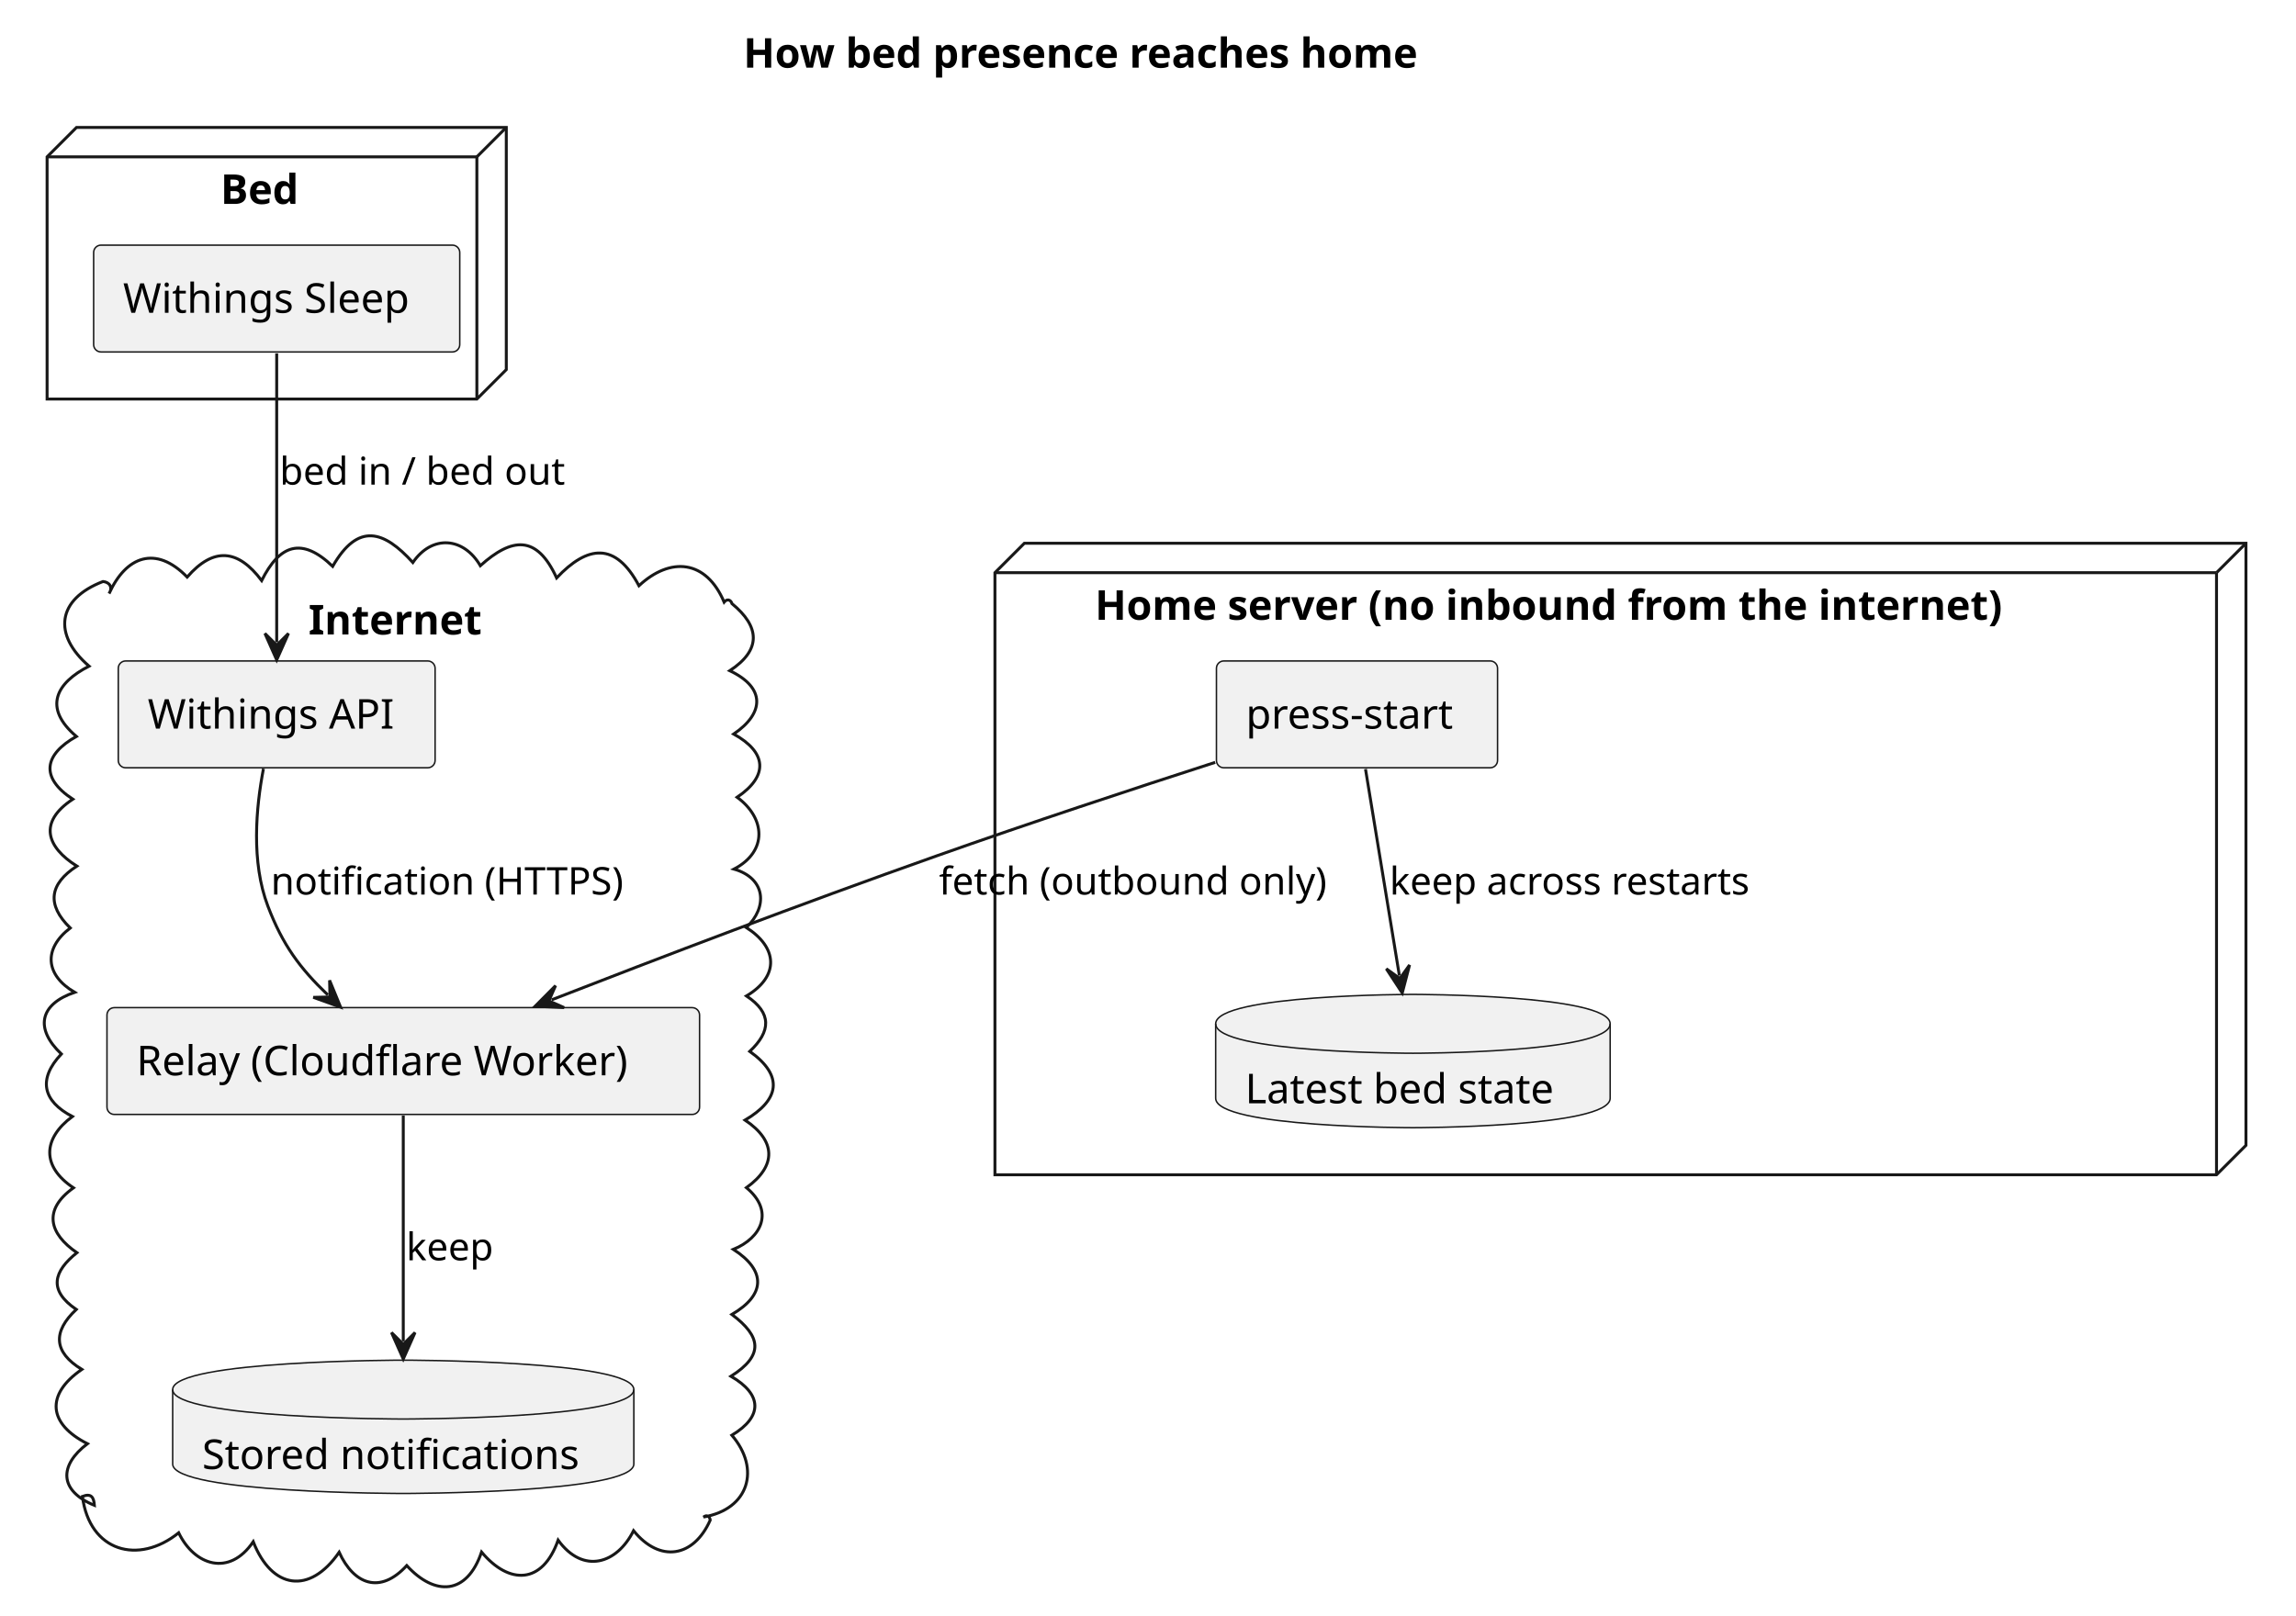
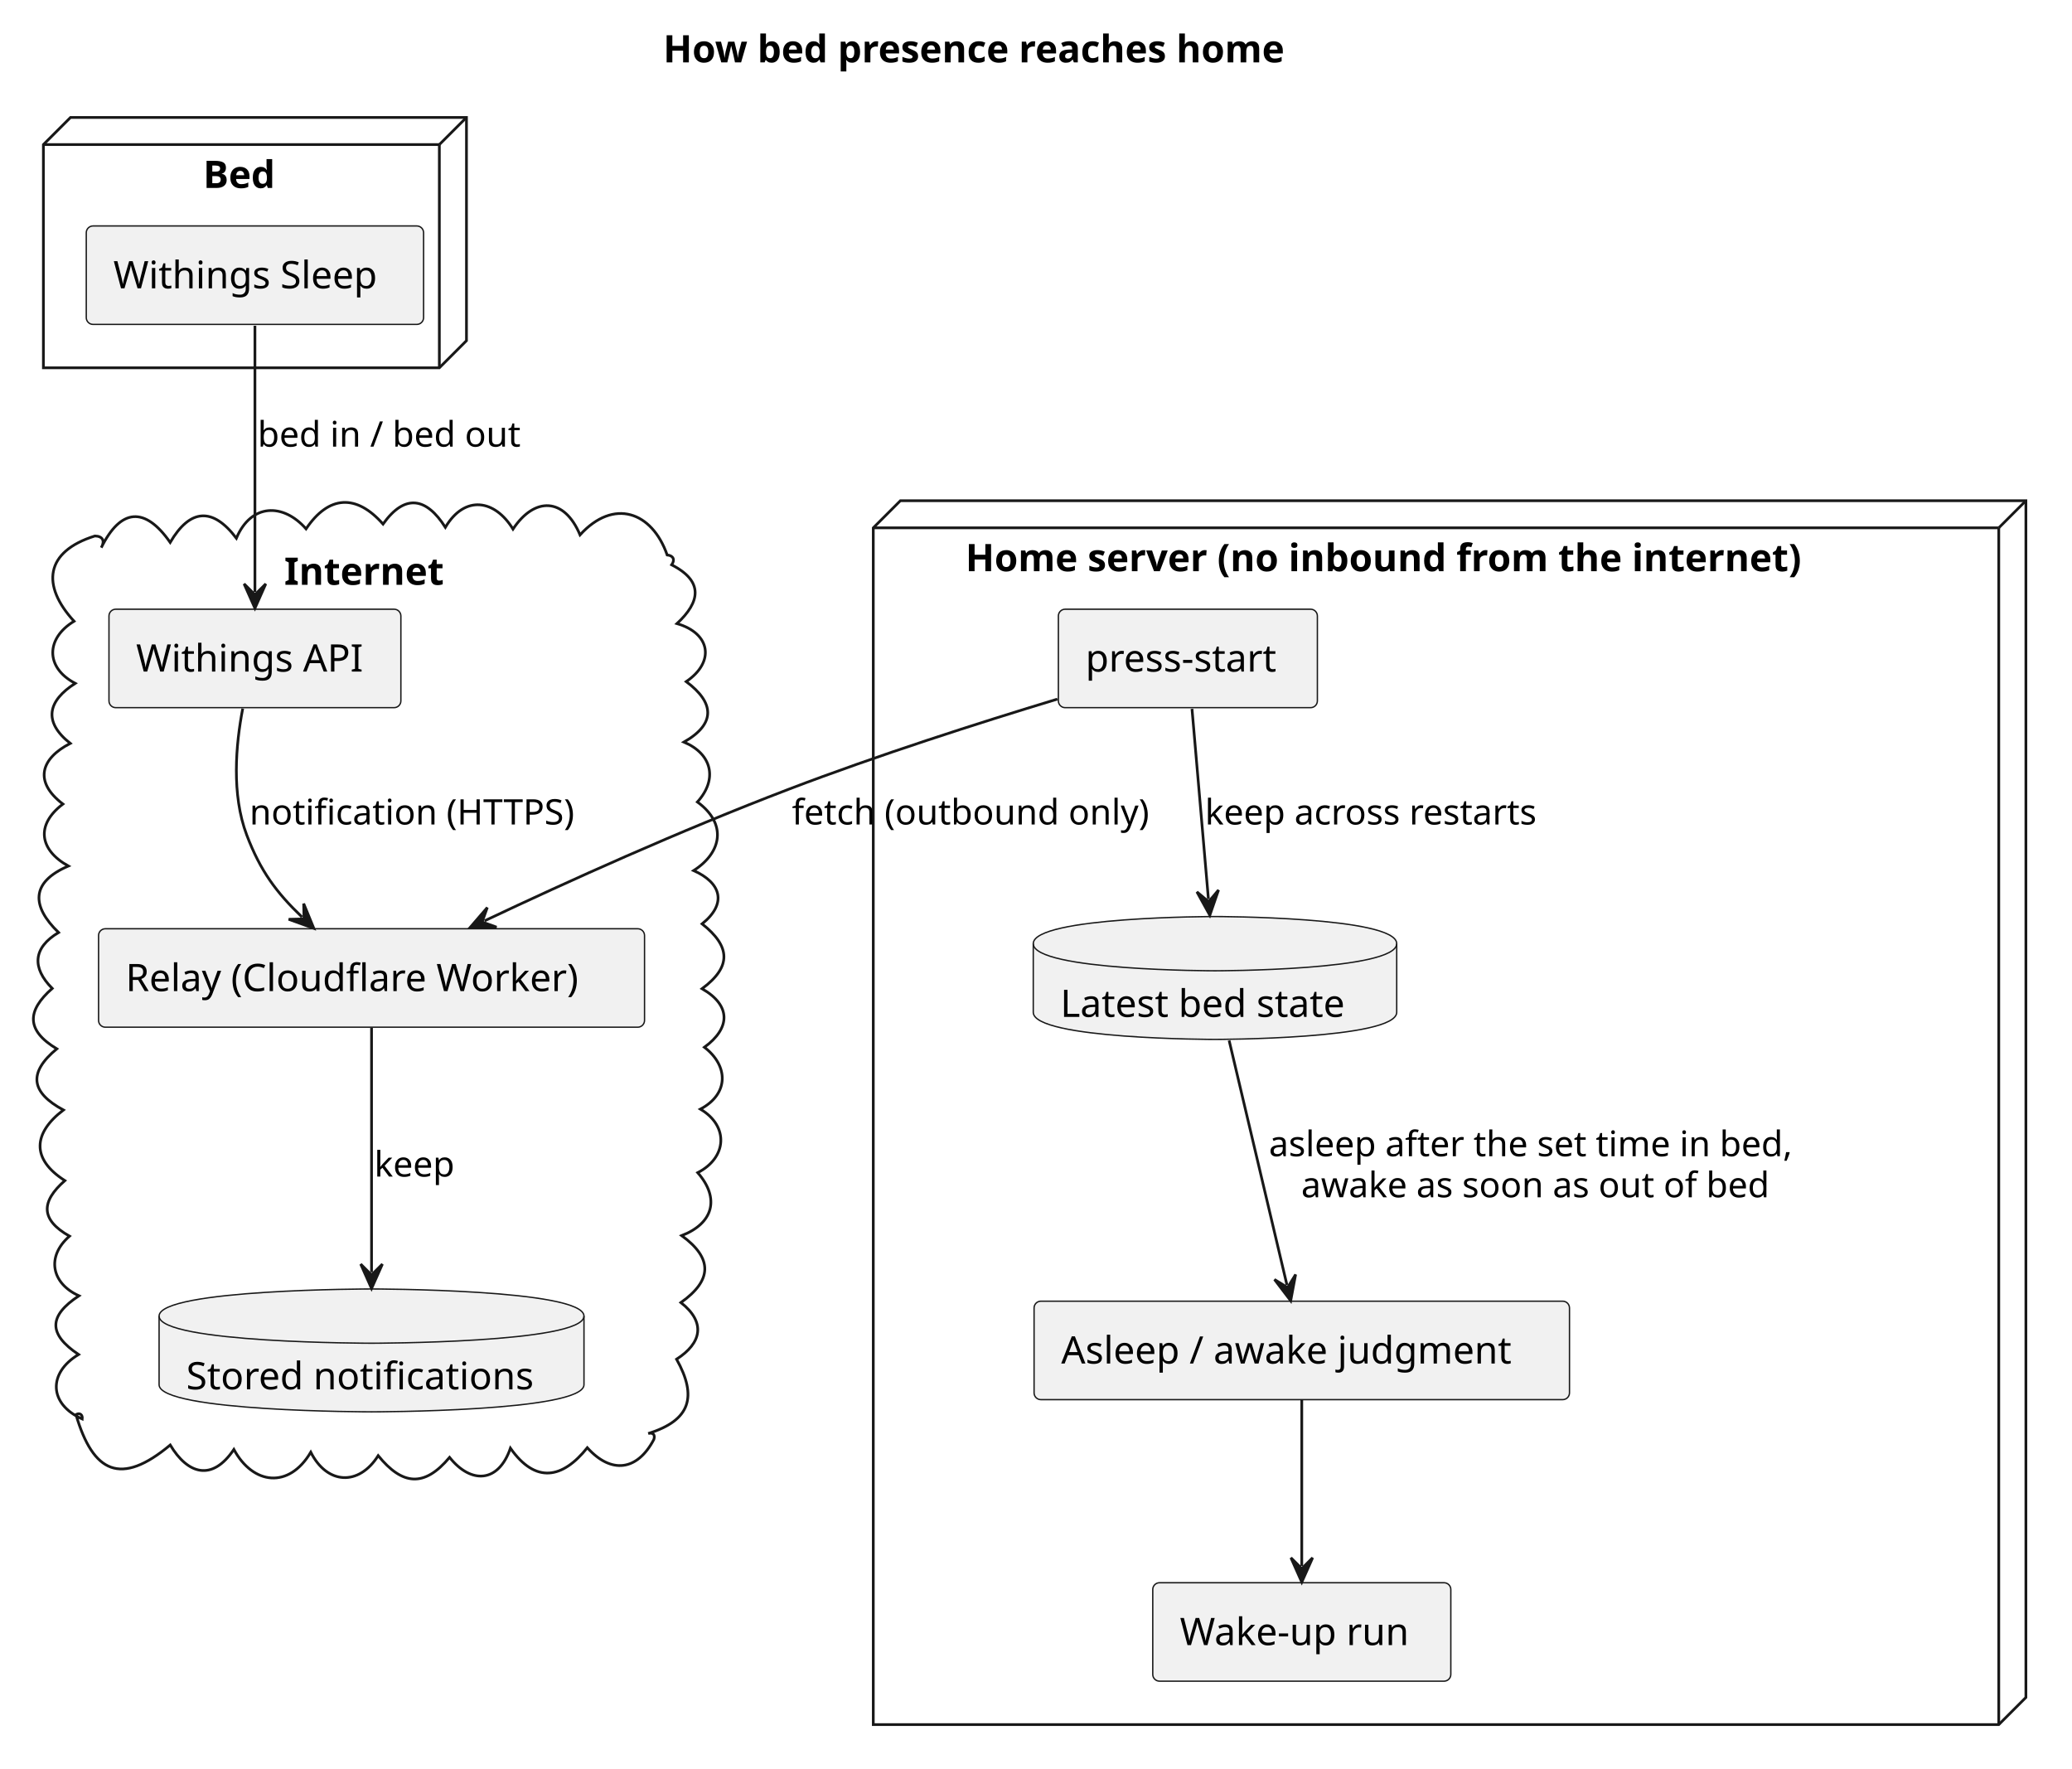
- <svg xmlns="http://www.w3.org/2000/svg" contentStyleType="text/css" data-diagram-type="DESCRIPTION" height="549px" preserveAspectRatio="none" style="width:780px;height:549px;background:#FFFFFF;" version="1.1" viewBox="0 0 780 549" width="780px" zoomAndPan="magnify">
+ <svg xmlns="http://www.w3.org/2000/svg" contentStyleType="text/css" data-diagram-type="DESCRIPTION" height="652px" preserveAspectRatio="none" style="width:764px;height:652px;background:#FFFFFF;" version="1.1" viewBox="0 0 764 652" width="764px" zoomAndPan="magnify">
  <defs />
  <g>
    <g class="title" data-source-line="1">
-       <text fill="#000000" font-family="sans-serif" font-size="14" font-weight="bold" lengthAdjust="spacing" textLength="260.921" x="252.54" y="22.995">How bed presence reaches home</text>
+       <text fill="#000000" font-family="sans-serif" font-size="14" font-weight="bold" lengthAdjust="spacing" textLength="260.921" x="244.54" y="22.995">How bed presence reaches home</text>
    </g>
    <g class="cluster" data-entity="Bed" data-source-line="5" data-uid="ent0002" id="cluster_Bed">
-       <polygon fill="none" points="16,53.297,26,43.297,172,43.297,172,125.597,162,135.597,16,135.597,16,53.297" style="stroke:#181818;stroke-width:1;" />
+       <polygon fill="none" points="16,53.297,26,43.297,172,43.297,172,125.587,162,135.587,16,135.587,16,53.297" style="stroke:#181818;stroke-width:1;" />
      <line style="stroke:#181818;stroke-width:1;" x1="162" x2="172" y1="53.297" y2="43.297" />
      <line style="stroke:#181818;stroke-width:1;" x1="16" x2="162" y1="53.297" y2="53.297" />
-       <line style="stroke:#181818;stroke-width:1;" x1="162" x2="162" y1="53.297" y2="135.597" />
+       <line style="stroke:#181818;stroke-width:1;" x1="162" x2="162" y1="53.297" y2="135.587" />
      <text fill="#000000" font-family="sans-serif" font-size="14" font-weight="bold" lengthAdjust="spacing" textLength="30.188" x="74.906" y="69.292">Bed</text>
    </g>
    <g class="cluster" data-entity="Internet" data-source-line="8" data-uid="ent0004" id="cluster_Internet">
-       <path d="M37.057,201.697 C42.771,189.067 52.873,185.087 63.584,196.087 C72.581,185.764 80.878,186.611 88.888,197.278 C94.988,185.102 102.445,182.305 113.017,192.442 C121.641,177.426 130.396,180.249 140.259,191.14 C146.826,181.566 157.523,182.537 163.175,192.228 C173.847,182.644 182.333,181.568 189.096,196.382 C199.56,185.286 209.071,184.026 217.065,199.029 C227.827,189.042 239.924,190.23 246,204.597 C246.958,203.43 248.23,203.689 248.674,205.125 C258.144,212.901 258.755,220.798 247.927,227.909 C260.055,233.661 259.752,242.27 249.264,249.428 C260.41,255.596 261.278,263.564 250.415,270.911 C259.97,277.918 260.957,289.224 249.365,295.322 C260.195,298.469 260.881,308.206 253.543,315.177 C264.148,321.918 264.943,331.637 253.597,338.428 C262.322,344.25 261.891,350.499 254.711,357.261 C266.469,365.679 264.679,373.787 253.119,380.615 C263.615,387.663 263.941,396.109 253.577,403.574 C263.137,411.544 258.754,420.606 249.157,424.537 C260.32,431.782 260.118,439.938 248.639,446.652 C258.581,454.154 259.615,460.474 248.328,467.662 C258.872,473.775 259.32,481.267 248.63,487.7 C258.425,499.112 254.477,512.833 239,515.487 C240.169,514.586 241.118,515.268 241.28,516.542 C235.641,529.253 224.142,531.135 215.234,520.132 C209.606,531.423 198.116,535.055 189.604,523.345 C184.306,538.437 172.98,538.597 163.594,527.389 C158.607,542.081 147.708,542.415 138.181,531.981 C129.102,541.914 120.195,538.355 115.216,527.459 C105.165,542.043 92.318,539.96 86.03,523.877 C77.876,535.895 66.093,531.969 60.7,520.854 C47.019,531.882 30.41,527.259 28,508.487 C31.057,507.318 31.875,508.841 32.068,511.517 C20.058,506.569 19.963,497.982 29.702,490.577 C16.467,483.895 15.294,473.946 27.802,465.327 C18.117,459.433 17.885,452.491 25.913,444.954 C16.315,438.403 18.208,432.028 26.125,425.669 C16.715,419.189 14.474,411.159 24.96,403.628 C14.1,396.402 14.44,386.949 24.583,379.396 C14.433,374.1 12.844,366.643 20.841,358.151 C11.764,349.548 13.396,341.25 25.366,337.19 C15.441,331.378 14.566,322.468 23.858,315.331 C15.739,307.384 16.786,300.386 26.112,294.309 C15.847,287.836 12.882,279.384 24.736,271.572 C13.461,264.182 15.033,256.373 25.949,250.245 C14.482,240.476 19.089,232.049 30.254,226.36 C17.896,215.697 19.3,203.63 35,197.597 C37.314,197.835 38.372,199.638 37.057,201.697" fill="none" style="stroke:#181818;stroke-width:1;" />
-       <text fill="#000000" font-family="sans-serif" font-size="14" font-weight="bold" lengthAdjust="spacing" textLength="64.422" x="104.789" y="215.592">Internet</text>
+       <path d="M37.338,201.898 C44.503,187.363 53.465,186.649 62.746,199.969 C70.033,187.575 78.348,186.804 87.16,198.417 C92.588,185.545 104.408,185.362 112.853,194.967 C121.225,182.538 131.39,182.041 141.231,193.198 C149.359,181.82 157.256,183.459 164.215,194.401 C171.447,182.257 182.531,184.222 189.155,195.061 C197.14,183.023 208.109,183.379 213.87,197.188 C226.272,183.574 240.417,188.591 246,204.587 C248.288,204.813 248.975,206.357 247.662,208.227 C259.583,214.336 258.167,221.933 249.618,229.892 C262.028,233.484 263.715,243.996 253.032,251.275 C263.321,258.953 264.152,266.721 252.202,273.571 C262.544,277.966 264.739,287.241 257.144,295.651 C268.046,303.591 266.308,314.16 255.773,320.938 C265.837,325.439 268.279,333.002 258.885,340.585 C269.27,348.813 269.94,356.276 258.874,364.495 C269.682,370.719 269.342,379.042 259.731,386.077 C268.671,392.95 268.825,403.273 258.26,408.889 C268.955,415.25 267.946,426.855 257.266,432.308 C265.612,441.864 262.928,451.022 251.365,455.515 C262.945,463.945 262.578,472.038 251.07,480.192 C260.404,487.553 258.691,495.135 249.471,501.077 C257.154,514.88 254.663,523.596 239,528.477 C240.787,527.986 241.687,528.939 241.077,530.694 C234.942,542.316 225.322,543.456 216.56,533.709 C207.415,545.124 197.497,547.084 188.205,533.878 C183.78,546.783 173.636,547.123 165.769,537.271 C156.368,548.489 148.313,547.512 139.445,536.636 C132.267,547.978 120.574,547.258 114.591,535.359 C106.552,548.952 93.319,547.416 86.235,534.343 C78.195,546.282 69.229,543.485 62.768,532.711 C44.55,547.913 34.33,543.07 28,521.477 C29.481,520.686 30.506,521.565 30.332,523.121 C18.018,517.656 17.605,506.168 28.968,499.344 C17.695,491.778 17.864,485.117 29.107,477.695 C18.986,473.134 16.962,463.254 25.622,455.715 C14.832,449.614 15.112,442.973 23.913,435.237 C11.393,427.241 12.242,417.687 23.383,409.209 C11.449,402.755 10.204,395.568 20.939,386.657 C9.673,379.887 9.774,372.718 19.262,364.387 C11.723,356.819 12.107,349.414 21.593,343.772 C11.709,334.203 11.109,325.302 25.205,319.267 C14.584,313.388 13.011,304.127 23.196,296.418 C12.384,288.178 14.99,279.66 25.905,274.052 C15.702,265.97 17.72,258.329 27.733,251.918 C16.575,246.064 16.945,235.28 27.305,229.023 C15.178,215.809 16.621,203.334 35,197.587 C37.944,197.665 38.75,199.459 37.338,201.898" fill="none" style="stroke:#181818;stroke-width:1;" />
+       <text fill="#000000" font-family="sans-serif" font-size="14" font-weight="bold" lengthAdjust="spacing" textLength="64.422" x="104.789" y="215.582">Internet</text>
    </g>
    <g class="cluster" data-entity="Home server .no inbound from the internet." data-source-line="13" data-uid="ent0008" id="cluster_Home server .no inbound from the internet.">
-       <polygon fill="none" points="338,194.597,348,184.597,763,184.597,763,389.187,753,399.187,338,399.187,338,194.597" style="stroke:#181818;stroke-width:1;" />
-       <line style="stroke:#181818;stroke-width:1;" x1="753" x2="763" y1="194.597" y2="184.597" />
-       <line style="stroke:#181818;stroke-width:1;" x1="338" x2="753" y1="194.597" y2="194.597" />
-       <line style="stroke:#181818;stroke-width:1;" x1="753" x2="753" y1="194.597" y2="399.187" />
-       <text fill="#000000" font-family="sans-serif" font-size="14" font-weight="bold" lengthAdjust="spacing" textLength="349.029" x="371.985" y="210.592">Home server (no inbound from the internet)</text>
+       <polygon fill="none" points="322,194.587,332,184.587,747,184.587,747,625.777,737,635.777,322,635.777,322,194.587" style="stroke:#181818;stroke-width:1;" />
+       <line style="stroke:#181818;stroke-width:1;" x1="737" x2="747" y1="194.587" y2="184.587" />
+       <line style="stroke:#181818;stroke-width:1;" x1="322" x2="737" y1="194.587" y2="194.587" />
+       <line style="stroke:#181818;stroke-width:1;" x1="737" x2="737" y1="194.587" y2="635.777" />
+       <text fill="#000000" font-family="sans-serif" font-size="14" font-weight="bold" lengthAdjust="spacing" textLength="349.029" x="355.985" y="210.582">Home server (no inbound from the internet)</text>
    </g>
    <g class="entity" data-entity="sensor" data-source-line="6" data-uid="ent0003" id="entity_sensor">
      <rect fill="#F1F1F1" height="36.297" rx="2.5" ry="2.5" style="stroke:#181818;stroke-width:0.5;" width="124.378" x="31.81" y="83.297" />
      <text fill="#000000" font-family="sans-serif" font-size="14" lengthAdjust="spacing" textLength="104.378" x="41.81" y="106.292">Withings Sleep</text>
    </g>
    <g class="entity" data-entity="withings" data-source-line="9" data-uid="ent0005" id="entity_withings">
-       <rect fill="#F1F1F1" height="36.297" rx="2.5" ry="2.5" style="stroke:#181818;stroke-width:0.5;" width="107.637" x="40.18" y="224.597" />
-       <text fill="#000000" font-family="sans-serif" font-size="14" lengthAdjust="spacing" textLength="87.637" x="50.18" y="247.592">Withings API</text>
+       <rect fill="#F1F1F1" height="36.297" rx="2.5" ry="2.5" style="stroke:#181818;stroke-width:0.5;" width="107.637" x="40.18" y="224.587" />
+       <text fill="#000000" font-family="sans-serif" font-size="14" lengthAdjust="spacing" textLength="87.637" x="50.18" y="247.582">Withings API</text>
    </g>
    <g class="entity" data-entity="relay" data-source-line="10" data-uid="ent0006" id="entity_relay">
-       <rect fill="#F1F1F1" height="36.297" rx="2.5" ry="2.5" style="stroke:#181818;stroke-width:0.5;" width="201.316" x="36.34" y="342.397" />
-       <text fill="#000000" font-family="sans-serif" font-size="14" lengthAdjust="spacing" textLength="181.316" x="46.34" y="365.392">Relay (Cloudflare Worker)</text>
+       <rect fill="#F1F1F1" height="36.297" rx="2.5" ry="2.5" style="stroke:#181818;stroke-width:0.5;" width="201.316" x="36.34" y="342.387" />
+       <text fill="#000000" font-family="sans-serif" font-size="14" lengthAdjust="spacing" textLength="181.316" x="46.34" y="365.382">Relay (Cloudflare Worker)</text>
    </g>
    <g class="entity" data-entity="store" data-source-line="11" data-uid="ent0007" id="entity_store">
-       <path d="M58.66,472.187 C58.66,462.187 136.995,462.187 136.995,462.187 C136.995,462.187 215.331,462.187 215.331,472.187 L215.331,497.484 C215.331,507.484 136.995,507.484 136.995,507.484 C136.995,507.484 58.66,507.484 58.66,497.484 L58.66,472.187" fill="#F1F1F1" style="stroke:#181818;stroke-width:0.5;" />
-       <path d="M58.66,472.187 C58.66,482.187 136.995,482.187 136.995,482.187 C136.995,482.187 215.331,482.187 215.331,472.187" fill="none" style="stroke:#181818;stroke-width:0.5;" />
-       <text fill="#000000" font-family="sans-serif" font-size="14" lengthAdjust="spacing" textLength="136.671" x="68.66" y="499.182">Stored notifications</text>
+       <path d="M58.66,485.187 C58.66,475.187 136.995,475.187 136.995,475.187 C136.995,475.187 215.331,475.187 215.331,485.187 L215.331,510.484 C215.331,520.484 136.995,520.484 136.995,520.484 C136.995,520.484 58.66,520.484 58.66,510.484 L58.66,485.187" fill="#F1F1F1" style="stroke:#181818;stroke-width:0.5;" />
+       <path d="M58.66,485.187 C58.66,495.187 136.995,495.187 136.995,495.187 C136.995,495.187 215.331,495.187 215.331,485.187" fill="none" style="stroke:#181818;stroke-width:0.5;" />
+       <text fill="#000000" font-family="sans-serif" font-size="14" lengthAdjust="spacing" textLength="136.671" x="68.66" y="512.182">Stored notifications</text>
    </g>
    <g class="entity" data-entity="app" data-source-line="14" data-uid="ent0009" id="entity_app">
-       <rect fill="#F1F1F1" height="36.297" rx="2.5" ry="2.5" style="stroke:#181818;stroke-width:0.5;" width="95.503" x="413.25" y="224.597" />
-       <text fill="#000000" font-family="sans-serif" font-size="14" lengthAdjust="spacing" textLength="75.503" x="423.25" y="247.592">press-start</text>
+       <rect fill="#F1F1F1" height="36.297" rx="2.5" ry="2.5" style="stroke:#181818;stroke-width:0.5;" width="95.503" x="390.25" y="224.587" />
+       <text fill="#000000" font-family="sans-serif" font-size="14" lengthAdjust="spacing" textLength="75.503" x="400.25" y="247.582">press-start</text>
    </g>
    <g class="entity" data-entity="state" data-source-line="15" data-uid="ent0010" id="entity_state">
-       <path d="M412.99,347.897 C412.99,337.897 479.998,337.897 479.998,337.897 C479.998,337.897 547.007,337.897 547.007,347.897 L547.007,373.194 C547.007,383.194 479.998,383.194 479.998,383.194 C479.998,383.194 412.99,383.194 412.99,373.194 L412.99,347.897" fill="#F1F1F1" style="stroke:#181818;stroke-width:0.5;" />
-       <path d="M412.99,347.897 C412.99,357.897 479.998,357.897 479.998,357.897 C479.998,357.897 547.007,357.897 547.007,347.897" fill="none" style="stroke:#181818;stroke-width:0.5;" />
-       <text fill="#000000" font-family="sans-serif" font-size="14" lengthAdjust="spacing" textLength="114.017" x="422.99" y="374.892">Latest bed state</text>
+       <path d="M380.99,347.887 C380.99,337.887 447.998,337.887 447.998,337.887 C447.998,337.887 515.007,337.887 515.007,347.887 L515.007,373.184 C515.007,383.184 447.998,383.184 447.998,383.184 C447.998,383.184 380.99,383.184 380.99,373.184 L380.99,347.887" fill="#F1F1F1" style="stroke:#181818;stroke-width:0.5;" />
+       <path d="M380.99,347.887 C380.99,357.887 447.998,357.887 447.998,357.887 C447.998,357.887 515.007,357.887 515.007,347.887" fill="none" style="stroke:#181818;stroke-width:0.5;" />
+       <text fill="#000000" font-family="sans-serif" font-size="14" lengthAdjust="spacing" textLength="114.017" x="390.99" y="374.882">Latest bed state</text>
    </g>
-     <g class="link" data-entity-1="sensor" data-entity-2="withings" data-source-line="18" data-uid="lnk11" id="link_sensor_withings">
-       <path d="M94,120.087 C94,146.887 94,191.537 94,218.247" fill="none" id="sensor-to-withings" style="stroke:#181818;stroke-width:1;" />
-       <polygon fill="#181818" points="94,224.247,98,215.247,94,219.247,90,215.247,94,224.247" style="stroke:#181818;stroke-width:1;" />
-       <text fill="#000000" font-family="sans-serif" font-size="13" lengthAdjust="spacing" textLength="103.054" x="95" y="164.664">bed in / bed out</text>
+     <g class="entity" data-entity="judge" data-source-line="16" data-uid="ent0011" id="entity_judge">
+       <rect fill="#F1F1F1" height="36.297" rx="2.5" ry="2.5" style="stroke:#181818;stroke-width:0.5;" width="197.42" x="381.29" y="479.687" />
+       <text fill="#000000" font-family="sans-serif" font-size="14" lengthAdjust="spacing" textLength="177.42" x="391.29" y="502.682">Asleep / awake judgment</text>
    </g>
-     <g class="link" data-entity-1="withings" data-entity-2="relay" data-source-line="19" data-uid="lnk12" id="link_withings_relay">
-       <path d="M89.5,261.217 C86.95,274.467 85.29,292.887 91,307.897 C96.04,321.137 101.875,328.999 111.375,338.089" fill="none" id="withings-to-relay" style="stroke:#181818;stroke-width:1;" />
-       <polygon fill="#181818" points="115.71,342.237,111.973,333.125,112.097,338.78,106.442,338.905,115.71,342.237" style="stroke:#181818;stroke-width:1;" />
-       <text fill="#000000" font-family="sans-serif" font-size="13" lengthAdjust="spacing" textLength="129.13" x="92" y="303.964">notification (HTTPS)</text>
+     <g class="entity" data-entity="run" data-source-line="17" data-uid="ent0012" id="entity_run">
+       <rect fill="#F1F1F1" height="36.297" rx="2.5" ry="2.5" style="stroke:#181818;stroke-width:0.5;" width="109.906" x="425.05" y="583.477" />
+       <text fill="#000000" font-family="sans-serif" font-size="14" lengthAdjust="spacing" textLength="89.906" x="435.05" y="606.472">Wake-up run</text>
    </g>
-     <g class="link" data-entity-1="relay" data-entity-2="store" data-source-line="20" data-uid="lnk13" id="link_relay_store">
-       <path d="M137,379.067 C137,400.857 137,432.087 137,455.797" fill="none" id="relay-to-store" style="stroke:#181818;stroke-width:1;" />
-       <polygon fill="#181818" points="137,461.797,141,452.797,137,456.797,133,452.797,137,461.797" style="stroke:#181818;stroke-width:1;" />
-       <text fill="#000000" font-family="sans-serif" font-size="13" lengthAdjust="spacing" textLength="31.776" x="138" y="428.254">keep</text>
+     <g class="link" data-entity-1="sensor" data-entity-2="withings" data-source-line="20" data-uid="lnk13" id="link_sensor_withings">
+       <path d="M94,120.087 C94,146.877 94,191.527 94,218.237" fill="none" id="sensor-to-withings" style="stroke:#181818;stroke-width:1;" />
+       <polygon fill="#181818" points="94,224.237,98,215.237,94,219.237,90,215.237,94,224.237" style="stroke:#181818;stroke-width:1;" />
+       <text fill="#000000" font-family="sans-serif" font-size="13" lengthAdjust="spacing" textLength="103.054" x="95" y="164.654">bed in / bed out</text>
    </g>
-     <g class="link" data-entity-1="app" data-entity-2="relay" data-source-line="21" data-uid="lnk14" id="link_app_relay">
-       <path d="M412.83,259.047 C385.01,268.027 349.42,279.767 318,290.897 C271.27,307.447 223.902,325.542 187.392,339.742" fill="none" id="app-to-relay" style="stroke:#181818;stroke-width:1;" />
-       <polygon fill="#181818" points="181.8,341.917,191.638,342.382,186.46,340.104,188.738,334.927,181.8,341.917" style="stroke:#181818;stroke-width:1;" />
-       <text fill="#000000" font-family="sans-serif" font-size="13" lengthAdjust="spacing" textLength="141.191" x="319" y="303.964">fetch (outbound only)</text>
+     <g class="link" data-entity-1="withings" data-entity-2="relay" data-source-line="21" data-uid="lnk14" id="link_withings_relay">
+       <path d="M89.5,261.217 C86.95,274.457 85.29,292.887 91,307.887 C96.04,321.127 101.877,328.986 111.377,338.086" fill="none" id="withings-to-relay" style="stroke:#181818;stroke-width:1;" />
+       <polygon fill="#181818" points="115.71,342.237,111.978,333.123,112.099,338.778,106.444,338.9,115.71,342.237" style="stroke:#181818;stroke-width:1;" />
+       <text fill="#000000" font-family="sans-serif" font-size="13" lengthAdjust="spacing" textLength="129.13" x="92" y="303.954">notification (HTTPS)</text>
    </g>
-     <g class="link" data-entity-1="app" data-entity-2="state" data-source-line="22" data-uid="lnk15" id="link_app_state">
-       <path d="M463.89,261.327 C467.23,281.707 471.769,309.376 475.399,331.506" fill="none" id="app-to-state" style="stroke:#181818;stroke-width:1;" />
-       <polygon fill="#181818" points="476.37,337.427,478.86,327.898,475.561,332.493,470.966,329.193,476.37,337.427" style="stroke:#181818;stroke-width:1;" />
-       <text fill="#000000" font-family="sans-serif" font-size="13" lengthAdjust="spacing" textLength="132.393" x="472.07" y="303.964">keep across restarts</text>
+     <g class="link" data-entity-1="relay" data-entity-2="store" data-source-line="22" data-uid="lnk15" id="link_relay_store">
+       <path d="M137,378.947 C137,403.497 137,442.277 137,469.017" fill="none" id="relay-to-store" style="stroke:#181818;stroke-width:1;" />
+       <polygon fill="#181818" points="137,475.017,141,466.017,137,470.017,133,466.017,137,475.017" style="stroke:#181818;stroke-width:1;" />
+       <text fill="#000000" font-family="sans-serif" font-size="13" lengthAdjust="spacing" textLength="31.776" x="138" y="433.754">keep</text>
+     </g>
+     <g class="link" data-entity-1="app" data-entity-2="relay" data-source-line="23" data-uid="lnk16" id="link_app_relay">
+       <path d="M389.88,257.727 C360.95,266.487 323.55,278.457 291,290.887 C249.98,306.557 209.585,324.864 178.675,339.464" fill="none" id="app-to-relay" style="stroke:#181818;stroke-width:1;" />
+       <polygon fill="#181818" points="173.25,342.027,183.096,341.8,177.771,339.891,179.679,334.566,173.25,342.027" style="stroke:#181818;stroke-width:1;" />
+       <text fill="#000000" font-family="sans-serif" font-size="13" lengthAdjust="spacing" textLength="141.191" x="292" y="303.954">fetch (outbound only)</text>
+     </g>
+     <g class="link" data-entity-1="app" data-entity-2="state" data-source-line="24" data-uid="lnk17" id="link_app_state">
+       <path d="M439.52,261.327 C441.28,281.697 443.664,309.309 445.574,331.439" fill="none" id="app-to-state" style="stroke:#181818;stroke-width:1;" />
+       <polygon fill="#181818" points="446.09,337.417,449.301,328.106,445.66,332.435,441.331,328.794,446.09,337.417" style="stroke:#181818;stroke-width:1;" />
+       <text fill="#000000" font-family="sans-serif" font-size="13" lengthAdjust="spacing" textLength="132.393" x="444.3" y="303.954">keep across restarts</text>
+     </g>
+     <g class="link" data-entity-1="state" data-entity-2="judge" data-source-line="25" data-uid="lnk18" id="link_state_judge">
+       <path d="M453.21,383.577 C459.55,410.377 468.737,449.238 474.527,473.688" fill="none" id="state-to-judge" style="stroke:#181818;stroke-width:1;" />
+       <polygon fill="#181818" points="475.91,479.527,477.728,469.847,474.758,474.661,469.944,471.691,475.91,479.527" style="stroke:#181818;stroke-width:1;" />
+       <text fill="#000000" font-family="sans-serif" font-size="13" lengthAdjust="spacing" textLength="209.435" x="467.87" y="426.254">asleep after the set time in bed,</text>
+       <text fill="#000000" font-family="sans-serif" font-size="13" lengthAdjust="spacing" textLength="185.606" x="479.785" y="441.387">awake as soon as out of bed</text>
+     </g>
+     <g class="link" data-entity-1="judge" data-entity-2="run" data-source-line="26" data-uid="lnk19" id="link_judge_run">
+       <path d="M480,516.097 C480,534.817 480,558.527 480,577.277" fill="none" id="judge-to-run" style="stroke:#181818;stroke-width:1;" />
+       <polygon fill="#181818" points="480,583.277,484,574.277,480,578.277,476,574.277,480,583.277" style="stroke:#181818;stroke-width:1;" />
    </g>
  </g>
</svg>
